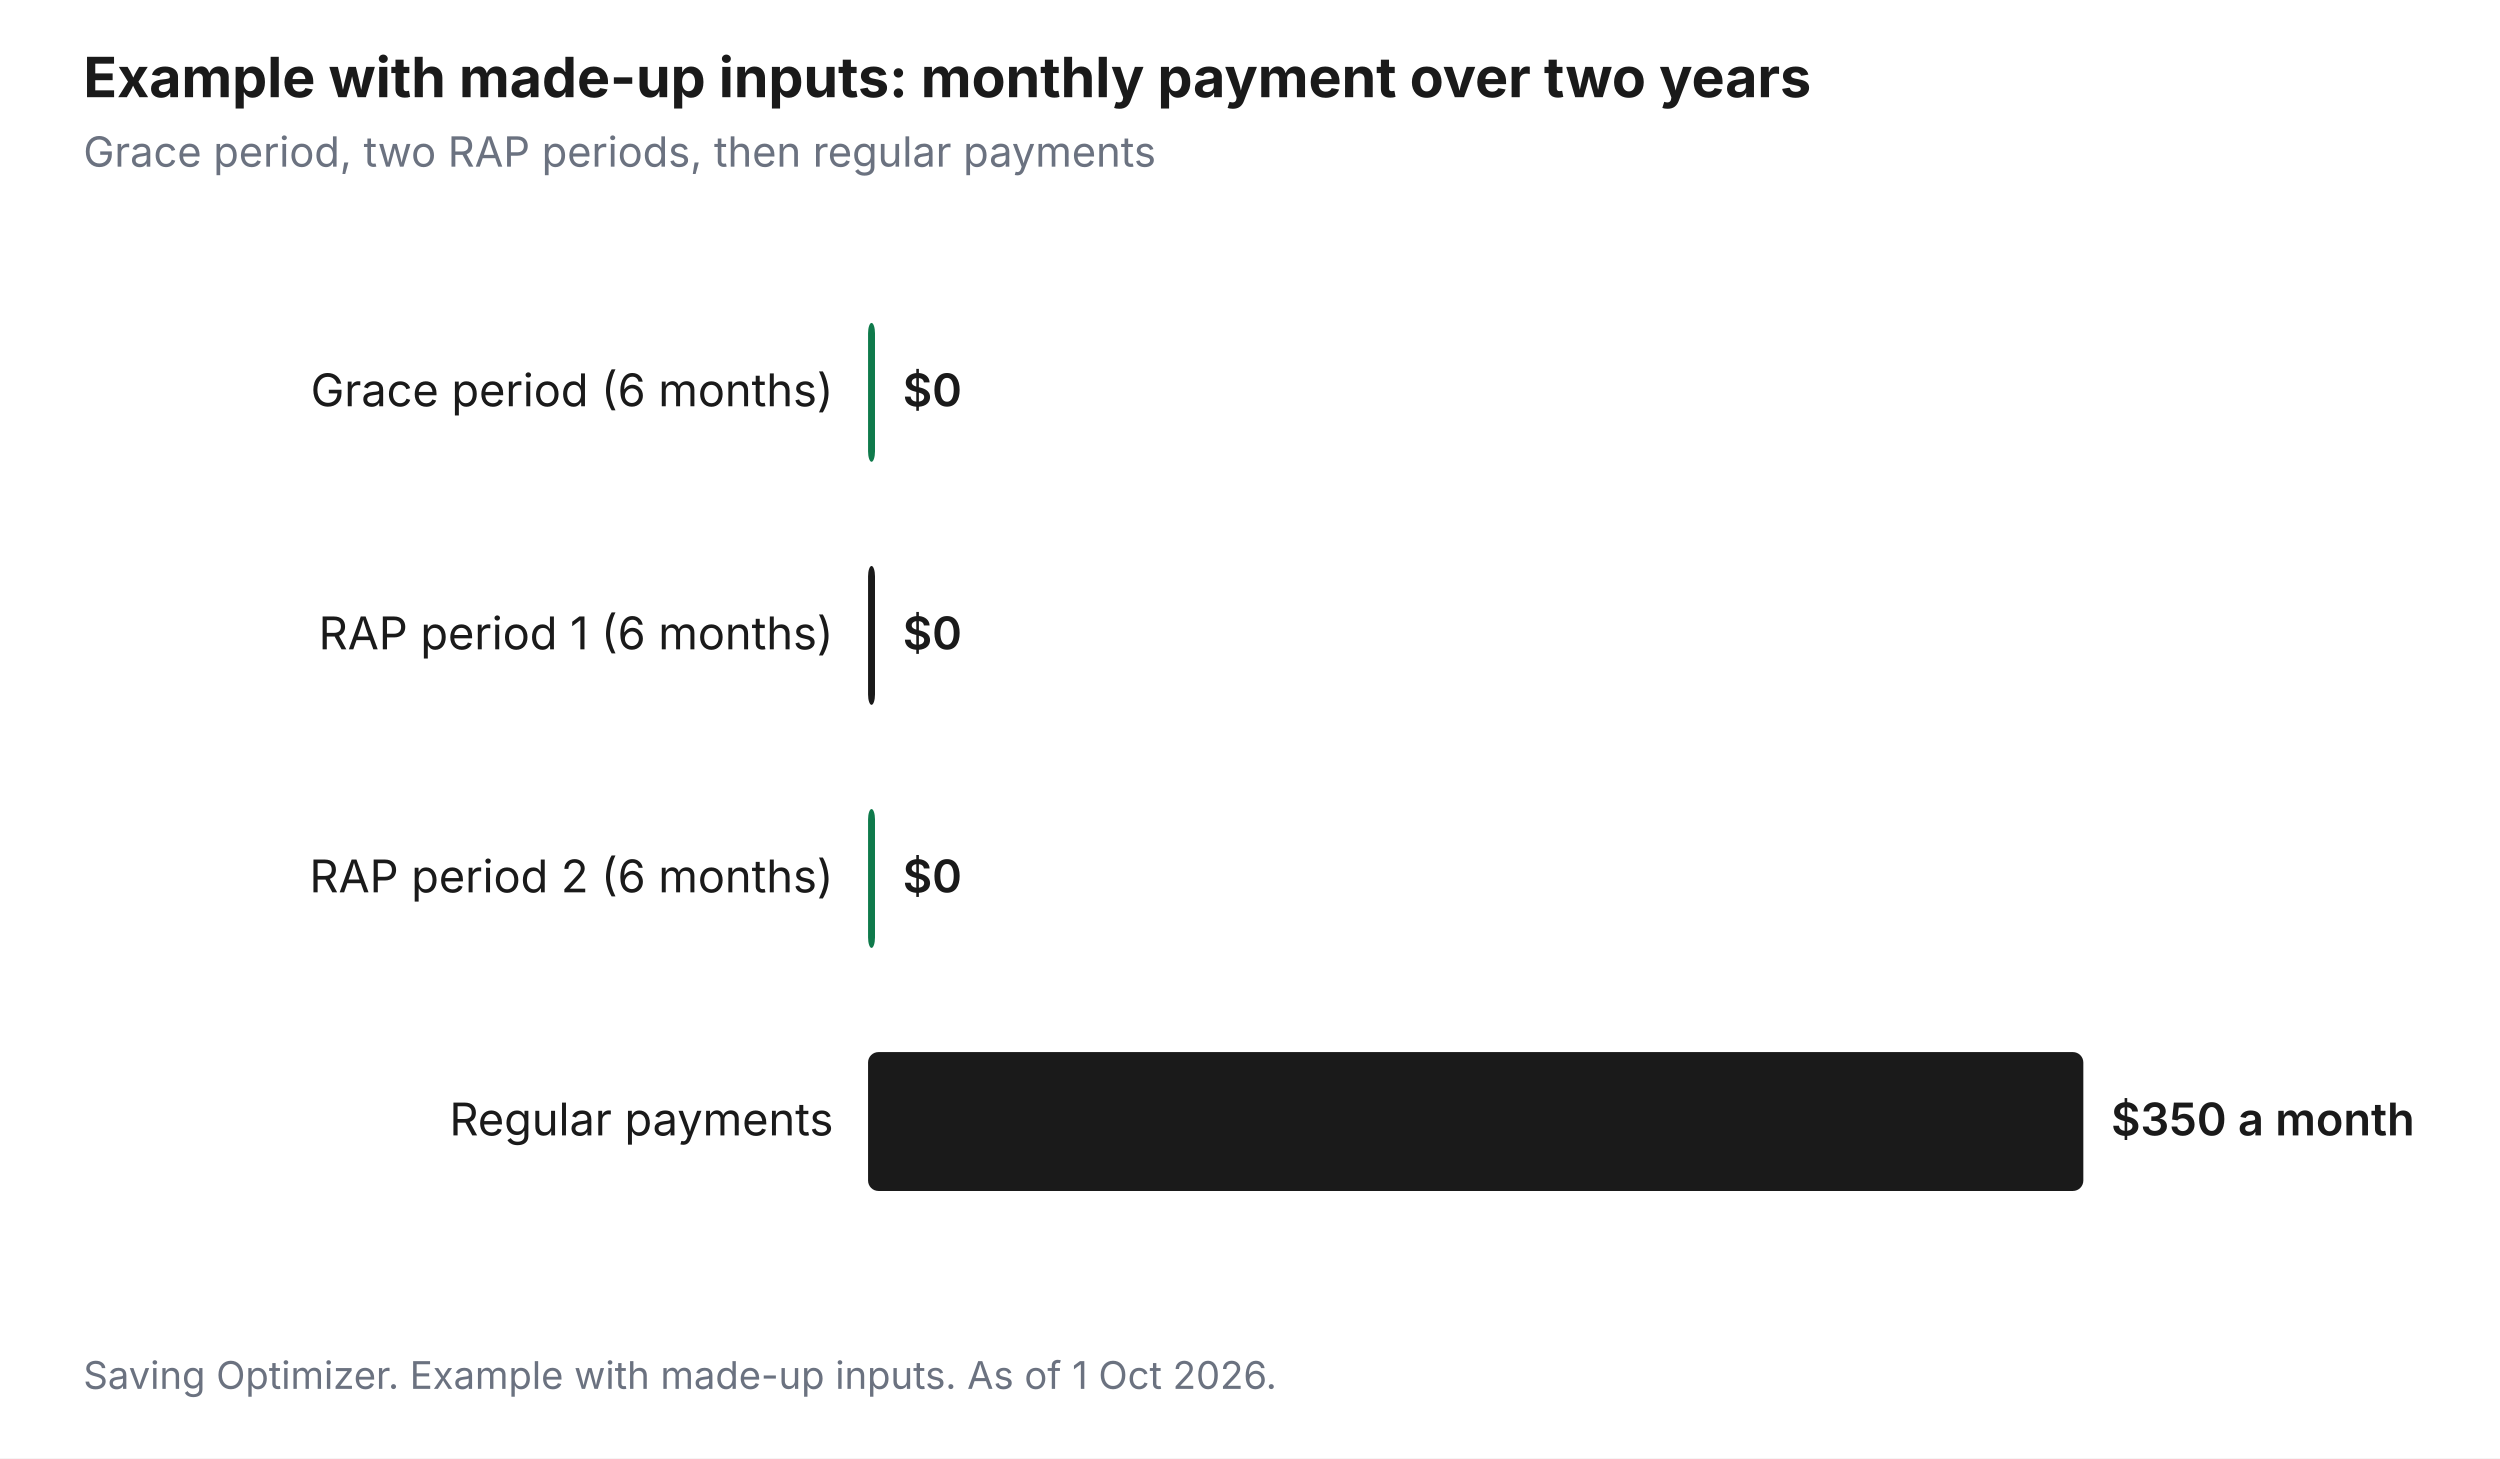
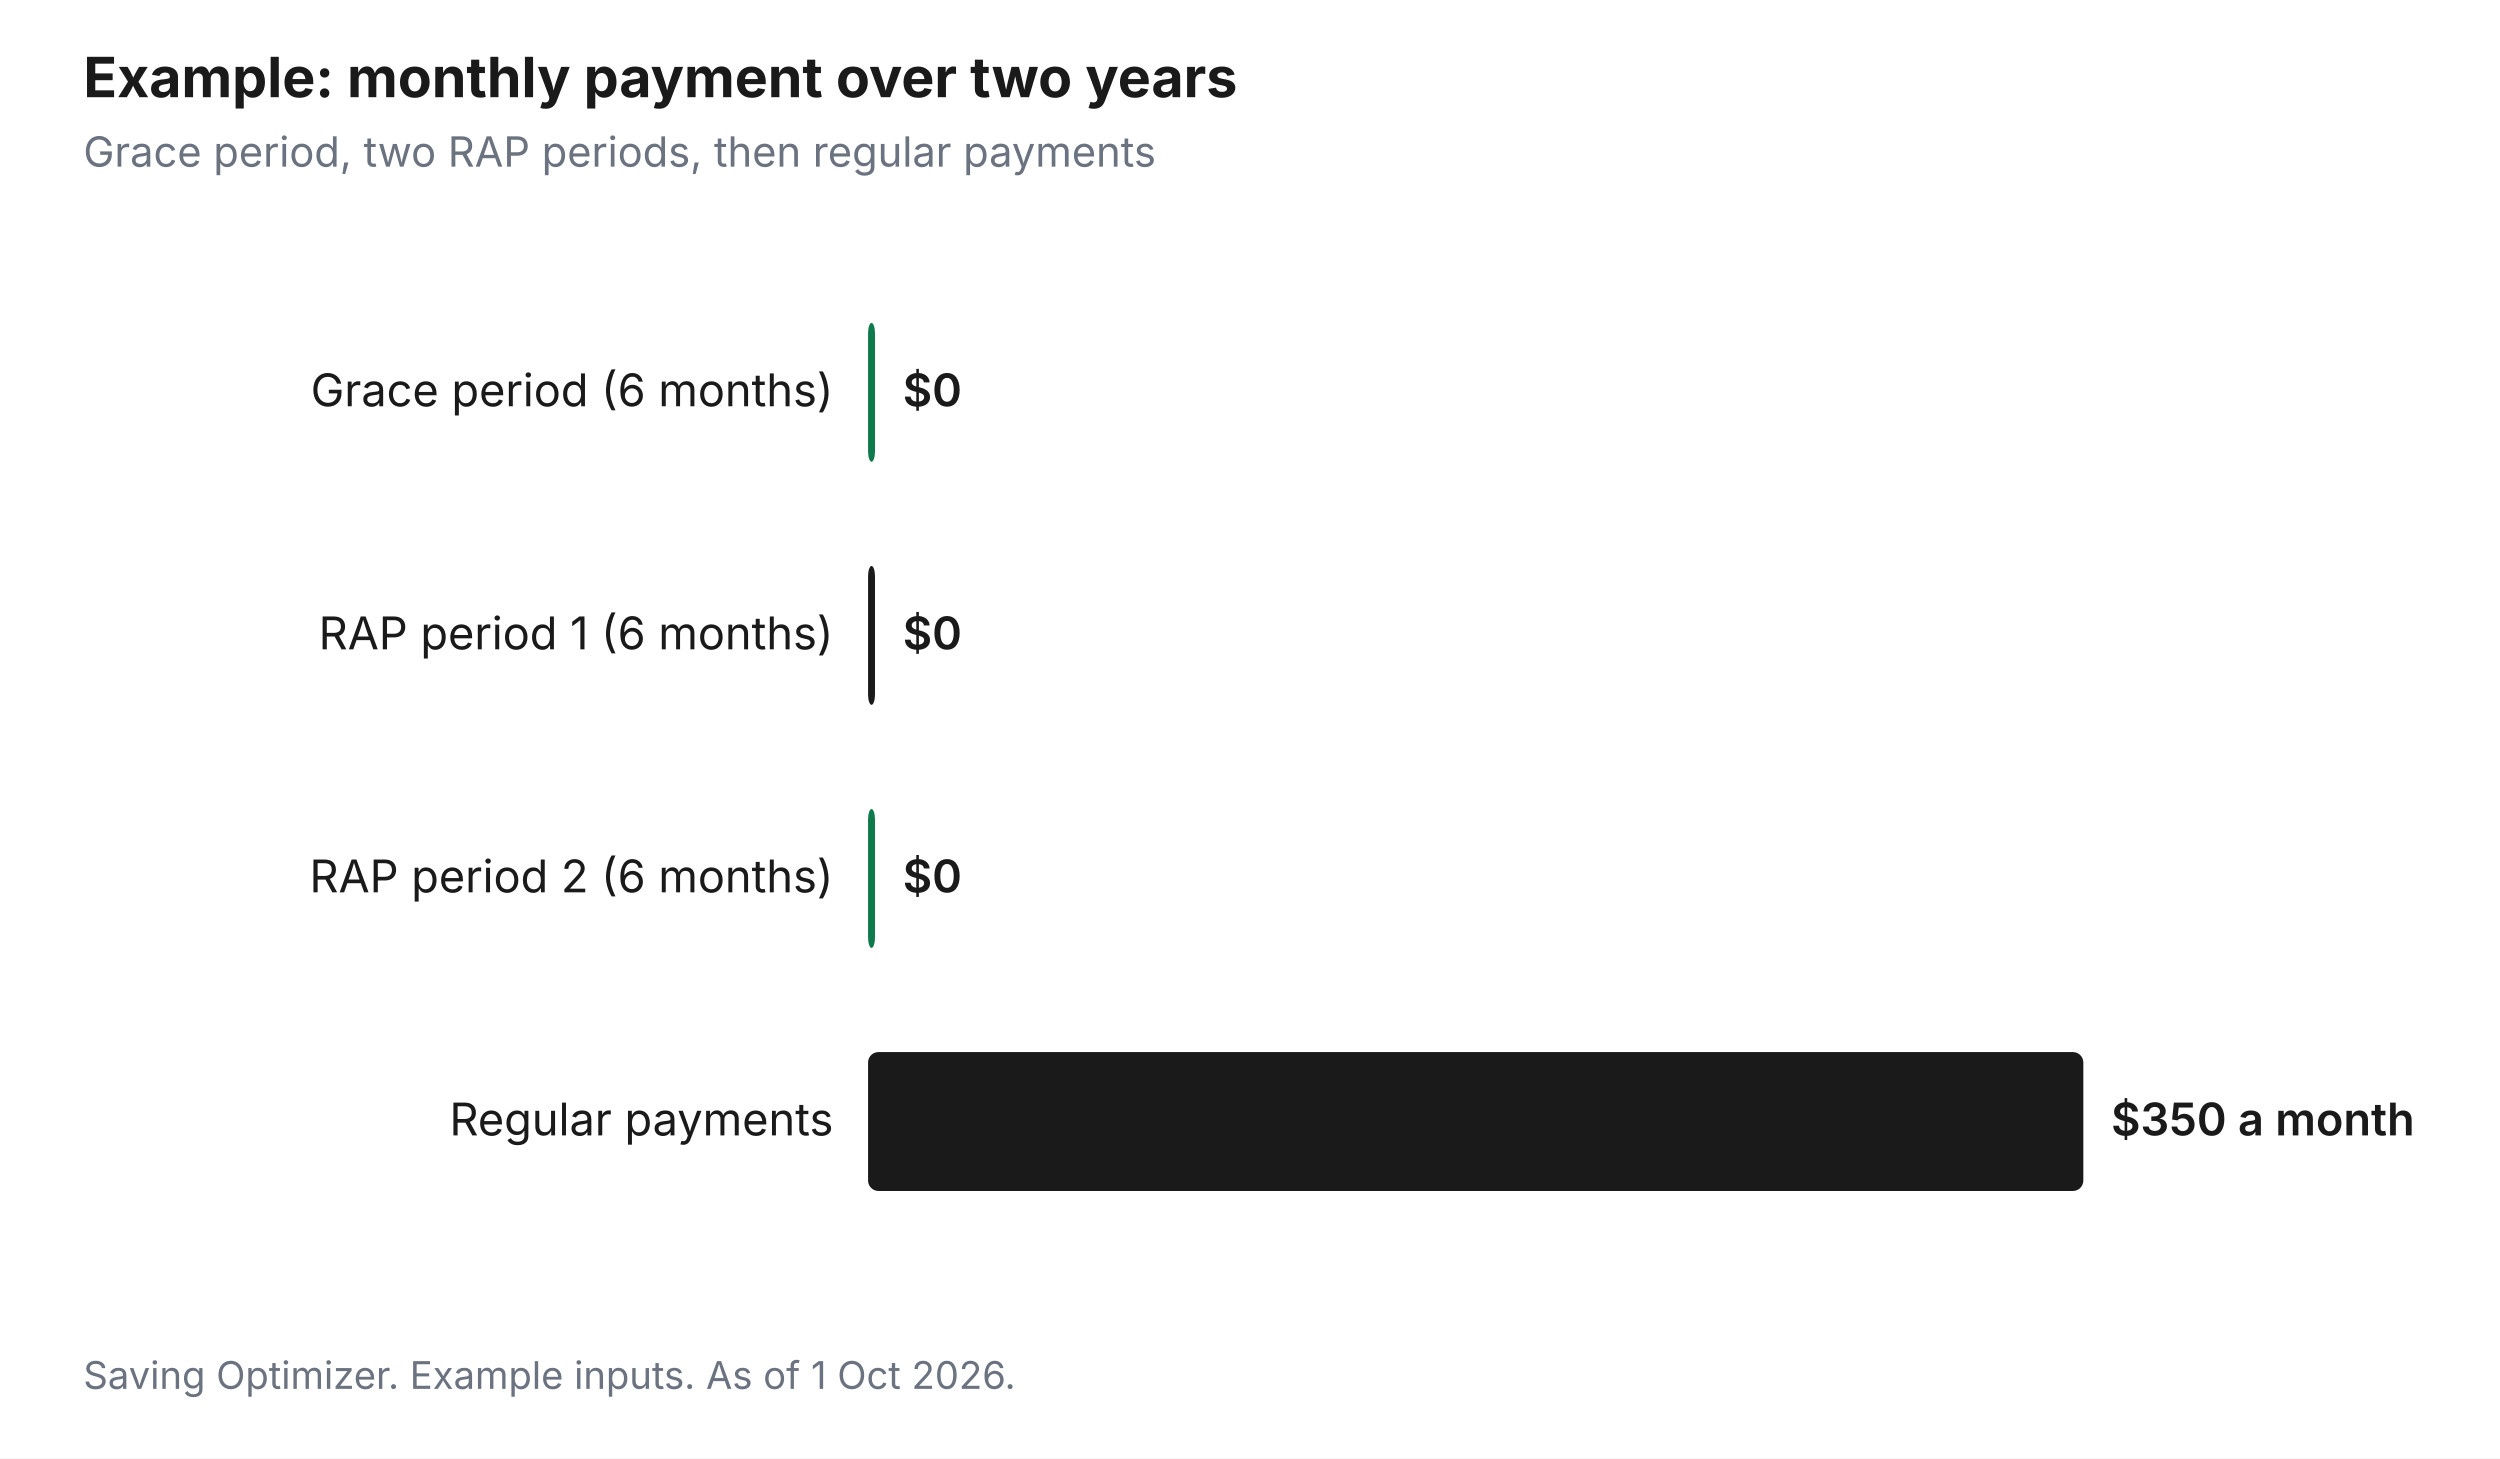
<svg xmlns="http://www.w3.org/2000/svg" viewBox="0 0 720 420" width="720" height="420" role="img" aria-labelledby="t d">
  <rect width="720" height="420" fill="#FFFFFF" />
-   <text x="24" y="28" font-family="Inter, Arial, sans-serif" font-size="16" font-weight="700" fill="#1A1A1A">Example with made-up inputs: monthly payment over two years</text>
+   <text x="24" y="28" font-family="Inter, Arial, sans-serif" font-size="16" font-weight="700" fill="#1A1A1A">Example: monthly payment over two years</text>
  <text x="24" y="48" font-family="Inter, Arial, sans-serif" font-size="12" fill="#6B7280">Grace period, two RAP periods, then regular payments</text>
  <text x="240" y="117.0" text-anchor="end" font-family="Inter, Arial, sans-serif" font-size="13" fill="#1A1A1A">Grace period (6 months)</text>
  <rect x="250" y="93.0" width="2.0" height="40.0" rx="3" fill="#0F7A4B" />
  <text x="260.0" y="117.0" font-family="Inter, Arial, sans-serif" font-size="13" font-weight="600" fill="#1A1A1A">$0</text>
  <text x="240" y="187.0" text-anchor="end" font-family="Inter, Arial, sans-serif" font-size="13" fill="#1A1A1A">RAP period 1 (6 months)</text>
  <rect x="250" y="163.0" width="2.0" height="40.0" rx="3" fill="#1A1A1A" />
  <text x="260.0" y="187.0" font-family="Inter, Arial, sans-serif" font-size="13" font-weight="600" fill="#1A1A1A">$0</text>
  <text x="240" y="257.0" text-anchor="end" font-family="Inter, Arial, sans-serif" font-size="13" fill="#1A1A1A">RAP period 2 (6 months)</text>
  <rect x="250" y="233.0" width="2.0" height="40.0" rx="3" fill="#0F7A4B" />
  <text x="260.0" y="257.0" font-family="Inter, Arial, sans-serif" font-size="13" font-weight="600" fill="#1A1A1A">$0</text>
  <text x="240" y="327.0" text-anchor="end" font-family="Inter, Arial, sans-serif" font-size="13" fill="#1A1A1A">Regular payments</text>
  <rect x="250" y="303.0" width="350.0" height="40.0" rx="3" fill="#1A1A1A" />
  <text x="608.0" y="327.0" font-family="Inter, Arial, sans-serif" font-size="13" font-weight="600" fill="#1A1A1A">$350 a month</text>
-   <text x="24" y="400" font-family="Inter, Arial, sans-serif" font-size="11" fill="#6B7280">Saving Optimizer. Example with made-up inputs. As of 1 Oct 2026.</text>
+   <text x="24" y="400" font-family="Inter, Arial, sans-serif" font-size="11" fill="#6B7280">Saving Optimizer. Example inputs. As of 1 Oct 2026.</text>
</svg>
